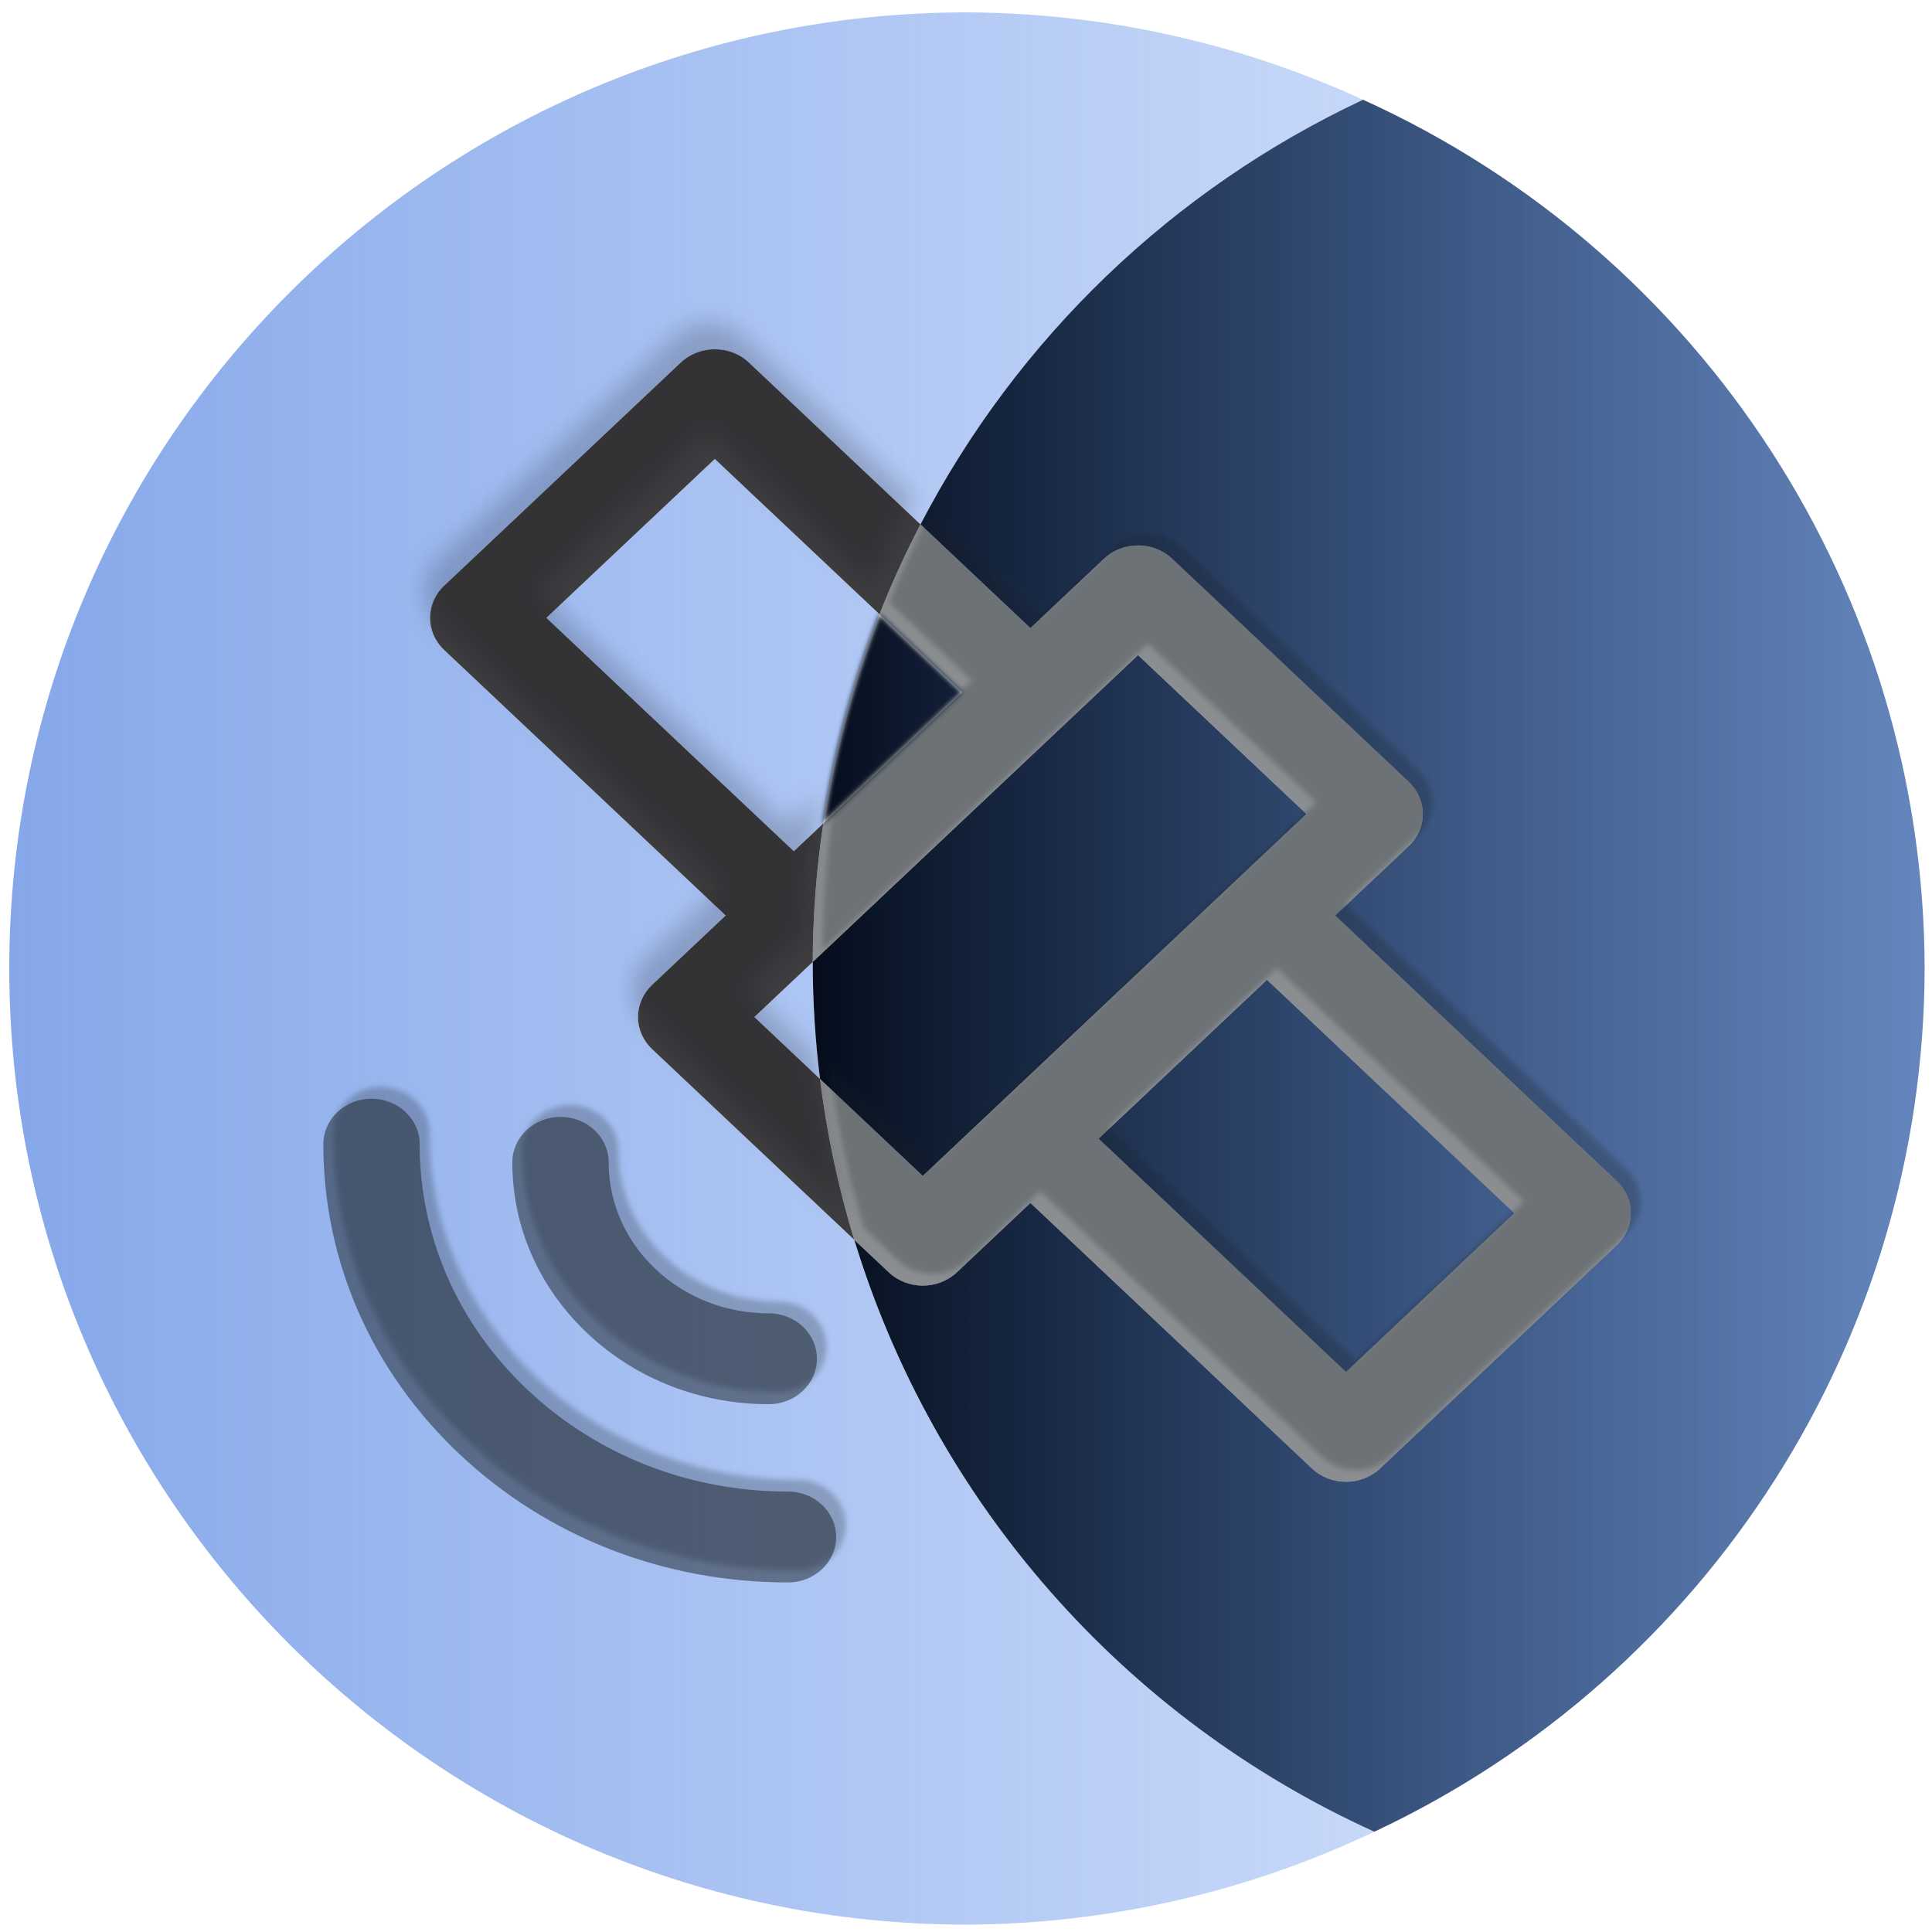
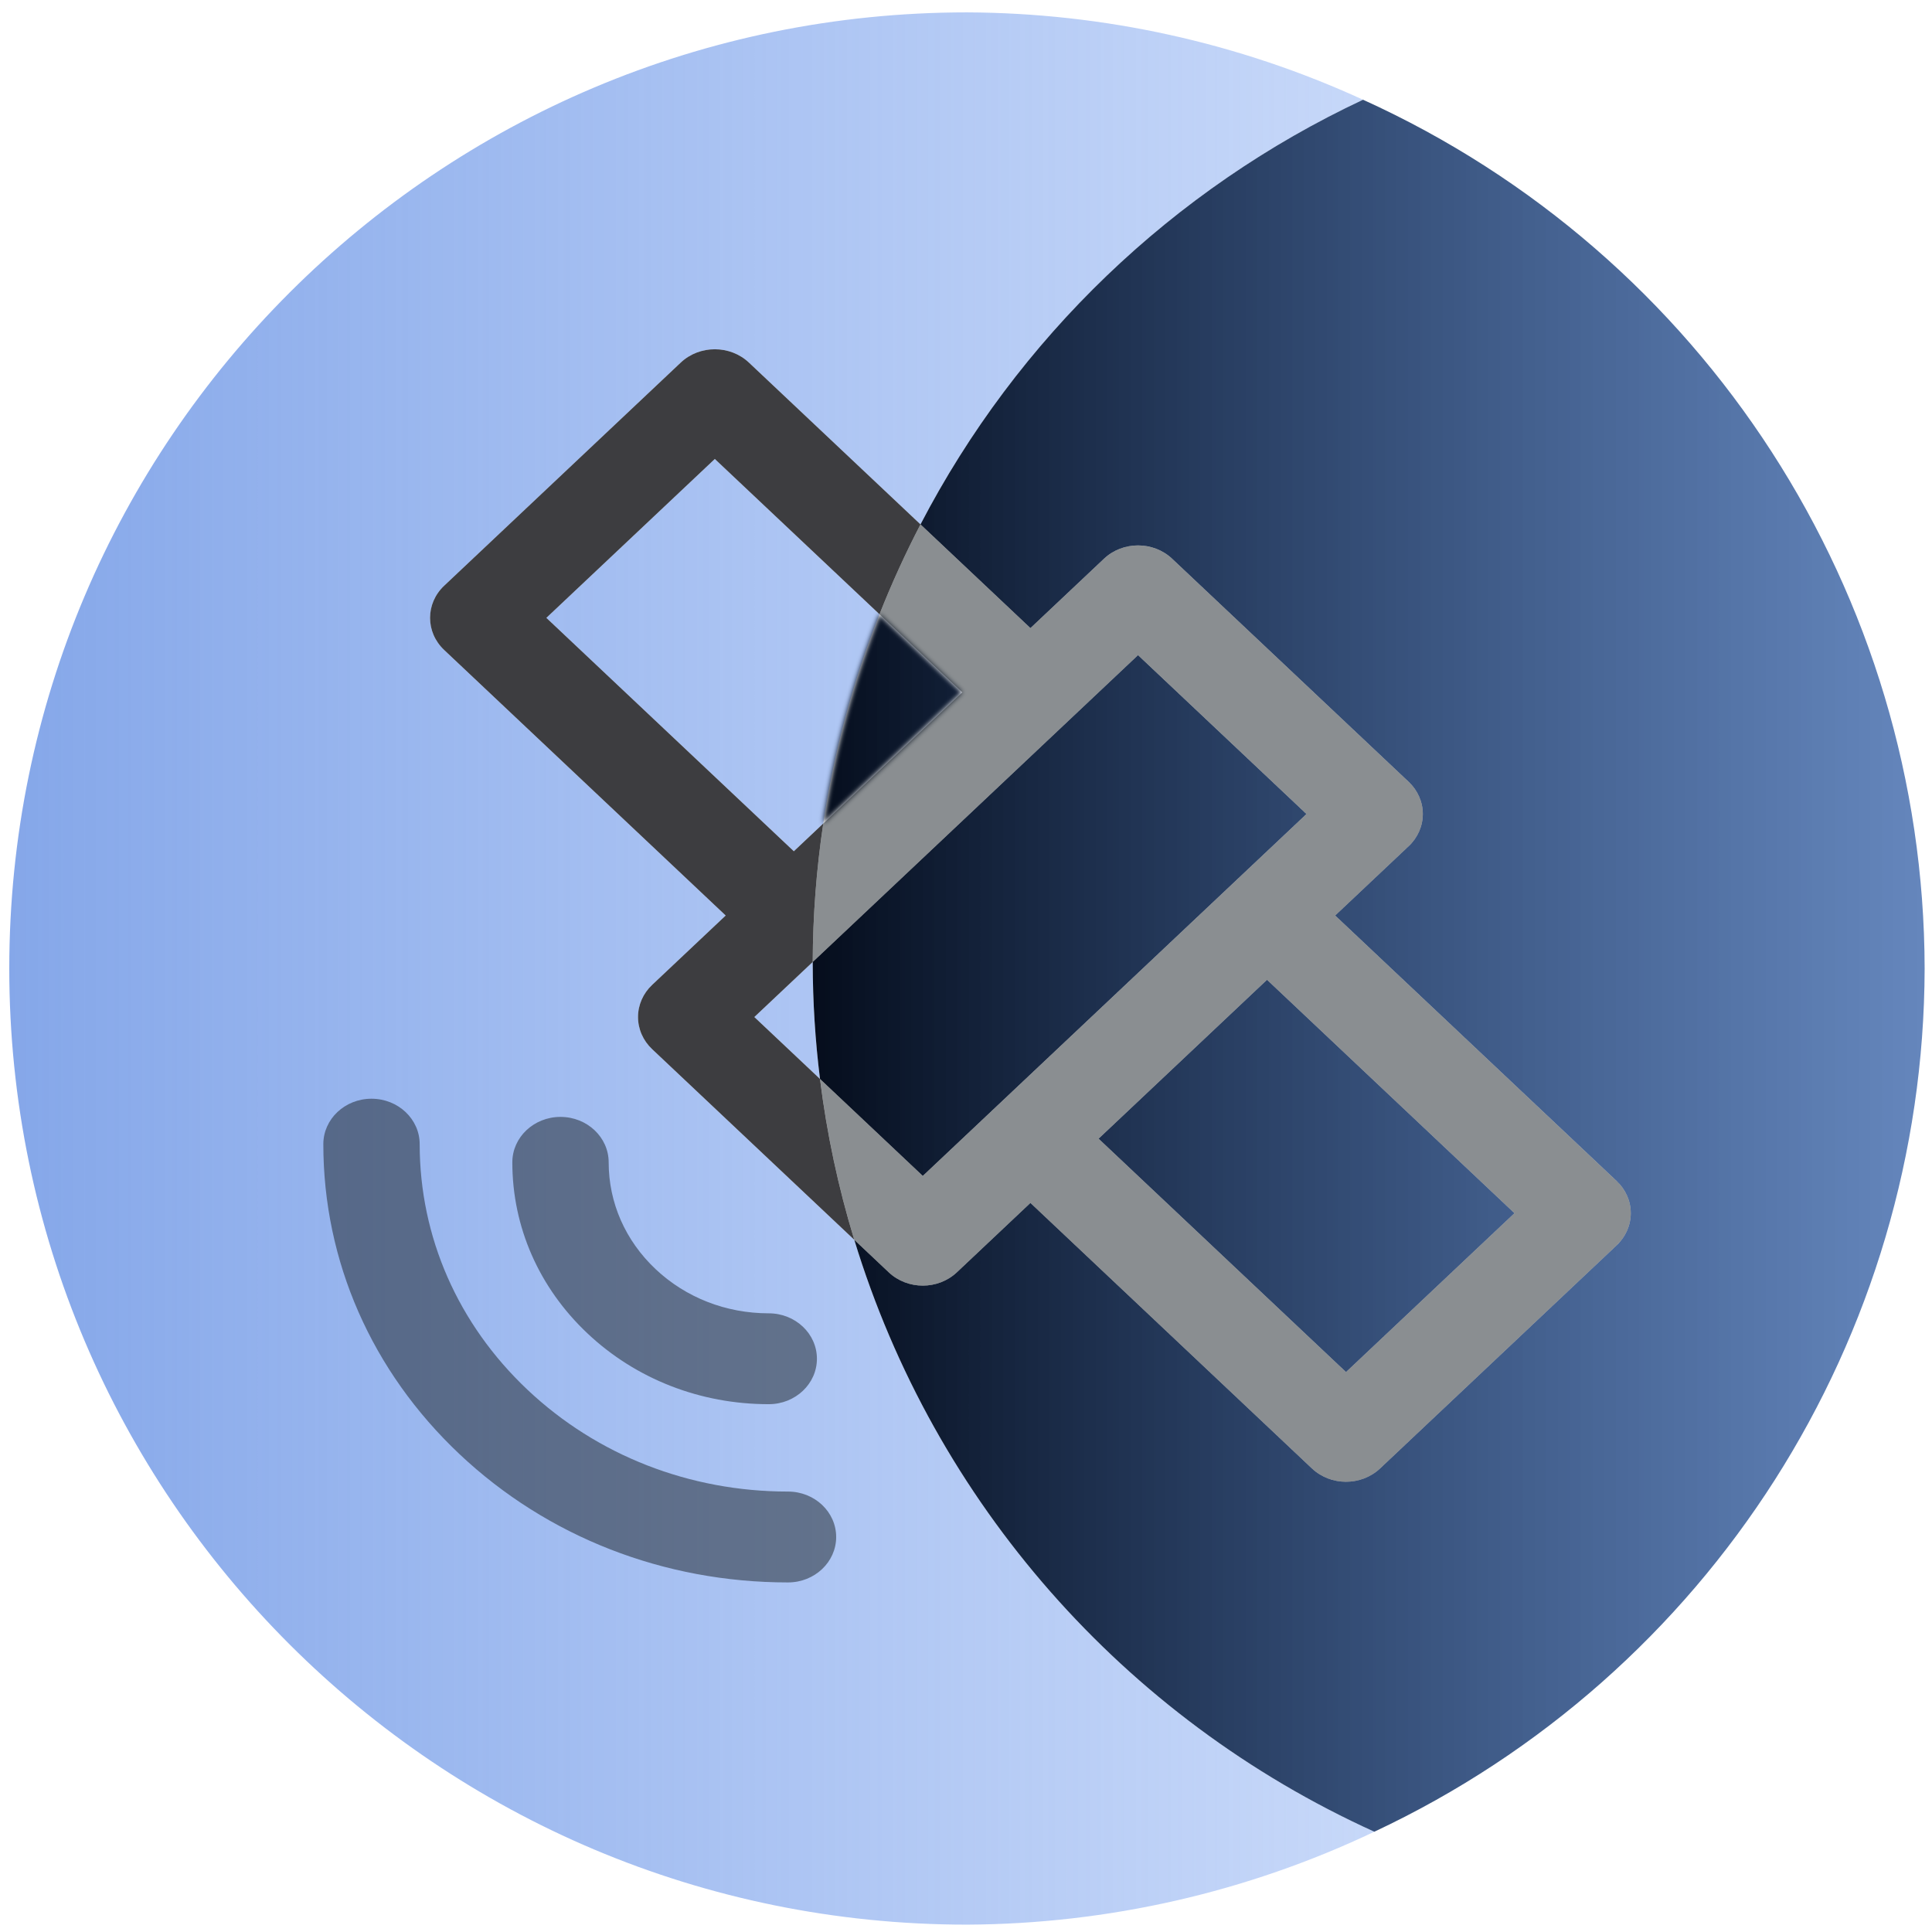
<svg xmlns="http://www.w3.org/2000/svg" xmlns:xlink="http://www.w3.org/1999/xlink" width="300mm" height="300mm" viewBox="0 0 300 300" version="1.1" id="svg1">
  <defs id="defs1">
    <linearGradient id="linearGradient20">
      <stop style="stop-color:#050d1c;stop-opacity:1;" offset="0" id="stop19" />
      <stop style="stop-color:#0a61eb;stop-opacity:0.35;" offset="1" id="stop20" />
    </linearGradient>
    <linearGradient id="linearGradient18">
      <stop style="stop-color:#85a7e9;stop-opacity:1;" offset="0" id="stop17" />
      <stop style="stop-color:#9dbcf7;stop-opacity:0.35;" offset="1" id="stop18" />
    </linearGradient>
    <rect x="21.792" y="105.327" width="363.195" height="185.23" id="rect1" />
    <linearGradient xlink:href="#linearGradient18" id="linearGradient13" x1="1.441" y1="150.389" x2="298.857" y2="150.389" gradientUnits="userSpaceOnUse" />
    <linearGradient xlink:href="#linearGradient20" id="linearGradient14" gradientUnits="userSpaceOnUse" x1="1.441" y1="150.389" x2="298.857" y2="150.389" gradientTransform="translate(124.7566,-0.8609876)" />
    <filter style="color-interpolation-filters:sRGB" id="filter17" x="-0.042" y="-0.028" width="1.083" height="1.055">
      <feGaussianBlur stdDeviation="0.374" id="feGaussianBlur17" />
    </filter>
-     <filter style="color-interpolation-filters:sRGB" id="filter1" x="-0.005" y="-0.006" width="1.01" height="1.012">
-       <feGaussianBlur stdDeviation="0.418" id="feGaussianBlur1" />
-     </filter>
-     <filter style="color-interpolation-filters:sRGB" id="filter2" x="-0.053" y="-0.029" width="1.106" height="1.059">
-       <feGaussianBlur stdDeviation="1.689" id="feGaussianBlur2" />
-     </filter>
  </defs>
  <g id="layer1">
    <path d="m 126.198,149.373 -9.067,8.551 10.198,9.619 a 148.708,148.467 0 0 1 -1.132,-18.014 148.708,148.467 0 0 1 5.2e-4,-0.156 z" style="fill:url(#linearGradient13);stroke-width:0.337" id="path27" />
    <path d="M 136.567,95.384 110.997,71.268 84.839,95.94 l 38.427,36.244 4.571,-4.312 a 148.708,148.467 0 0 1 8.731,-32.488 z" style="fill:url(#linearGradient13);stroke-width:0.337" id="path25" />
    <path d="M 150.149,1.922 A 148.708,148.467 0 0 0 1.441,150.389 148.708,148.467 0 0 0 150.149,298.857 148.708,148.467 0 0 0 213.402,284.432 148.708,148.467 0 0 1 132.65,192.516 l -31.386,-29.603 c -1.403,-1.325 -2.191,-3.117 -2.191,-4.989 0,-1.872 0.788,-3.666 2.191,-4.989 l 11.423,-10.773 -43.715,-41.232 c -2.921,-2.755 -2.921,-7.222 0,-9.978 L 105.708,56.3 c 2.92,-2.754 7.656,-2.754 10.578,0 l 26.645,25.13 A 148.708,148.467 0 0 1 211.653,15.486 148.708,148.467 0 0 0 150.149,1.922 Z" style="fill:url(#linearGradient13);stroke-width:0.337" id="path20" />
    <path d="m 196.743,152.14 -26.16,24.674 38.425,36.242 26.16,-24.673 z" style="fill:url(#linearGradient14);stroke-width:0.337" id="path28" />
    <path d="m 126.198,149.373 a 148.708,148.467 0 0 0 -5.2e-4,0.156 148.708,148.467 0 0 0 1.132,18.014 l 15.962,15.055 29.791,-28.098 18.368,-17.326 0.007,-0.007 11.416,-10.767 -26.16,-24.673 -35.75,33.719 -12.411,11.705 -0.005,0.005 z" style="fill:url(#linearGradient14);stroke-width:0.337" id="path26" />
    <path d="m 136.567,95.384 a 148.708,148.467 0 0 0 -8.731,32.488 l 4.467,-4.214 17.121,-16.148 z" style="fill:url(#linearGradient14);stroke-width:0.337;filter:url(#filter17)" id="path24" />
    <path d="m 211.653,15.486 a 148.708,148.467 0 0 0 -68.721,65.944 l 17.073,16.102 11.422,-10.773 c 2.921,-2.754 7.656,-2.754 10.578,0 l 36.738,34.65 c 1.403,1.325 2.191,3.118 2.191,4.989 0,1.872 -0.788,3.666 -2.191,4.99 l -11.423,10.773 43.715,41.232 c 1.403,1.324 2.191,3.117 2.19,4.988 0,1.872 -0.788,3.666 -2.191,4.989 l -36.738,34.65 c -1.46,1.377 -3.375,2.066 -5.289,2.066 -1.914,0 -3.828,-0.689 -5.289,-2.066 l -43.714,-41.231 -11.423,10.774 c -1.46,1.377 -3.375,2.066 -5.289,2.066 -1.914,0 -3.829,-0.688 -5.289,-2.066 l -5.353,-5.049 a 148.708,148.467 0 0 0 80.753,91.916 148.708,148.467 0 0 0 85.454,-134.042 148.708,148.467 0 0 0 -87.204,-134.903 z" style="fill:url(#linearGradient14);stroke-width:0.337" id="path21" />
    <text xml:space="preserve" transform="scale(0.2645833)" id="text1" style="text-align:start;writing-mode:lr-tb;direction:ltr;white-space:pre;shape-inside:url(#rect1);display:inline;fill:#000000" />
    <path d="m 132.65,192.515 a 148.708,148.467 0 0 1 -5.32,-24.972 l -10.198,-9.619 9.067,-8.551 a 148.708,148.467 0 0 1 1.638,-21.501 l -4.571,4.312 -38.427,-36.244 26.158,-24.672 25.571,24.116 a 148.708,148.467 0 0 1 6.364,-13.954 l -26.645,-25.13 c -2.922,-2.754 -7.658,-2.754 -10.578,0 L 68.971,90.951 c -2.921,2.756 -2.921,7.223 0,9.978 l 43.715,41.232 -11.423,10.773 c -1.403,1.324 -2.191,3.117 -2.191,4.989 0,1.872 0.788,3.665 2.191,4.989 z" style="fill:#08080c;fill-opacity:0.9;opacity:0.869" id="path23" />
-     <path d="m 131.674,188.31 a 148.708,148.467 0 0 1 -5.32,-24.972 l -10.198,-9.619 9.067,-8.551 a 148.708,148.467 0 0 1 1.638,-21.501 l -4.571,4.312 -38.427,-36.244 26.158,-24.672 25.571,24.116 a 148.708,148.467 0 0 1 6.364,-13.954 l -26.645,-25.13 c -2.922,-2.754 -7.658,-2.754 -10.578,0 L 67.995,86.745 c -2.921,2.756 -2.921,7.223 0,9.978 l 43.715,41.232 -11.423,10.773 c -1.403,1.324 -2.191,3.117 -2.191,4.989 0,1.872 0.788,3.665 2.191,4.989 z" style="opacity:0.21;fill:#08080c;fill-opacity:0.9;filter:url(#filter2)" id="path23-9" />
    <path d="m 132.65,192.516 5.353,5.049 c 1.46,1.377 3.375,2.066 5.289,2.066 1.914,0 3.829,-0.688 5.289,-2.066 l 11.423,-10.774 43.714,41.231 c 1.461,1.377 3.375,2.066 5.289,2.066 1.914,0 3.829,-0.689 5.289,-2.066 l 36.738,-34.65 c 1.403,-1.324 2.191,-3.117 2.191,-4.989 0.001,-1.871 -0.787,-3.665 -2.19,-4.988 l -43.715,-41.232 11.423,-10.773 c 1.403,-1.324 2.191,-3.118 2.191,-4.99 0,-1.871 -0.788,-3.665 -2.191,-4.989 L 182.004,86.76 c -2.921,-2.754 -7.656,-2.754 -10.578,0 L 160.005,97.533 142.931,81.43 a 148.708,148.467 0 0 0 -6.364,13.954 l 12.858,12.126 -17.121,16.148 -4.467,4.214 a 148.708,148.467 0 0 0 -1.638,21.501 l 2.351,-2.217 0.005,-0.005 12.411,-11.705 35.75,-33.719 26.16,24.673 -11.416,10.767 -0.007,0.007 -18.368,17.326 -29.791,28.098 -15.962,-15.055 a 148.708,148.467 0 0 0 5.32,24.972 z m 64.093,-40.376 38.425,36.243 -26.16,24.673 -38.425,-36.242 z M 57.688,170.61 c 4.131,0 7.48,3.158 7.48,7.055 0,14.409 5.949,27.956 16.751,38.145 10.802,10.189 25.164,15.8 40.441,15.799 4.131,0 7.481,3.158 7.48,7.055 0,3.896 -3.348,7.055 -7.479,7.055 h -0.004 c -19.272,0 -37.39,-7.079 -51.017,-19.933 -13.627,-12.854 -21.133,-29.944 -21.133,-48.122 0,-3.896 3.348,-7.055 7.48,-7.055 z m 29.345,2.823 c 4.132,0 7.481,3.158 7.481,7.055 0,6.262 2.585,12.149 7.28,16.577 4.696,4.428 10.937,6.867 17.577,6.867 4.131,0 7.48,3.158 7.48,7.055 0,3.897 -3.349,7.055 -7.48,7.055 -10.636,0 -20.635,-3.906 -28.155,-11 -7.521,-7.094 -11.663,-16.525 -11.662,-26.555 0,-3.896 3.349,-7.055 7.48,-7.055 z" style="fill:#192126;fill-opacity:0.505" id="path22" />
-     <path d="m 134.156,190.676 5.353,5.049 c 1.46,1.377 3.375,2.066 5.289,2.066 1.914,0 3.829,-0.688 5.289,-2.066 l 11.423,-10.774 43.714,41.231 c 1.461,1.377 3.375,2.066 5.289,2.066 1.914,0 3.829,-0.689 5.289,-2.066 l 36.738,-34.65 c 1.403,-1.324 2.191,-3.117 2.191,-4.989 0.001,-1.871 -0.787,-3.665 -2.19,-4.988 l -43.715,-41.232 11.423,-10.773 c 1.403,-1.324 2.191,-3.118 2.191,-4.99 0,-1.871 -0.788,-3.665 -2.191,-4.989 L 183.511,84.92 c -2.921,-2.754 -7.656,-2.754 -10.578,0 L 161.511,95.693 144.437,79.59 a 148.708,148.467 0 0 0 -6.364,13.954 l 12.858,12.126 -17.121,16.148 -4.467,4.214 a 148.708,148.467 0 0 0 -1.638,21.501 l 2.351,-2.217 0.005,-0.005 12.411,-11.705 35.75,-33.719 26.16,24.673 -11.416,10.767 -0.007,0.007 -18.368,17.326 -29.791,28.098 -15.962,-15.055 a 148.708,148.467 0 0 0 5.32,24.972 z m 64.093,-40.376 38.425,36.243 -26.16,24.673 -38.425,-36.242 z M 59.194,168.77 c 4.131,0 7.48,3.158 7.48,7.055 0,14.409 5.949,27.956 16.751,38.145 10.802,10.189 25.164,15.8 40.441,15.799 4.131,0 7.481,3.158 7.48,7.055 0,3.896 -3.348,7.055 -7.479,7.055 h -0.004 c -19.272,0 -37.39,-7.079 -51.017,-19.933 -13.627,-12.854 -21.133,-29.944 -21.133,-48.122 0,-3.896 3.348,-7.055 7.48,-7.055 z m 29.345,2.823 c 4.132,0 7.481,3.158 7.481,7.055 0,6.262 2.585,12.149 7.28,16.577 4.696,4.428 10.937,6.867 17.577,6.867 4.131,0 7.48,3.158 7.48,7.055 0,3.897 -3.349,7.055 -7.48,7.055 -10.636,0 -20.635,-3.906 -28.155,-11 -7.521,-7.094 -11.663,-16.525 -11.662,-26.555 0,-3.896 3.349,-7.055 7.48,-7.055 z" style="fill:#192126;fill-opacity:0.505;opacity:0.502;filter:url(#filter1)" id="path22-0" />
  </g>
</svg>
